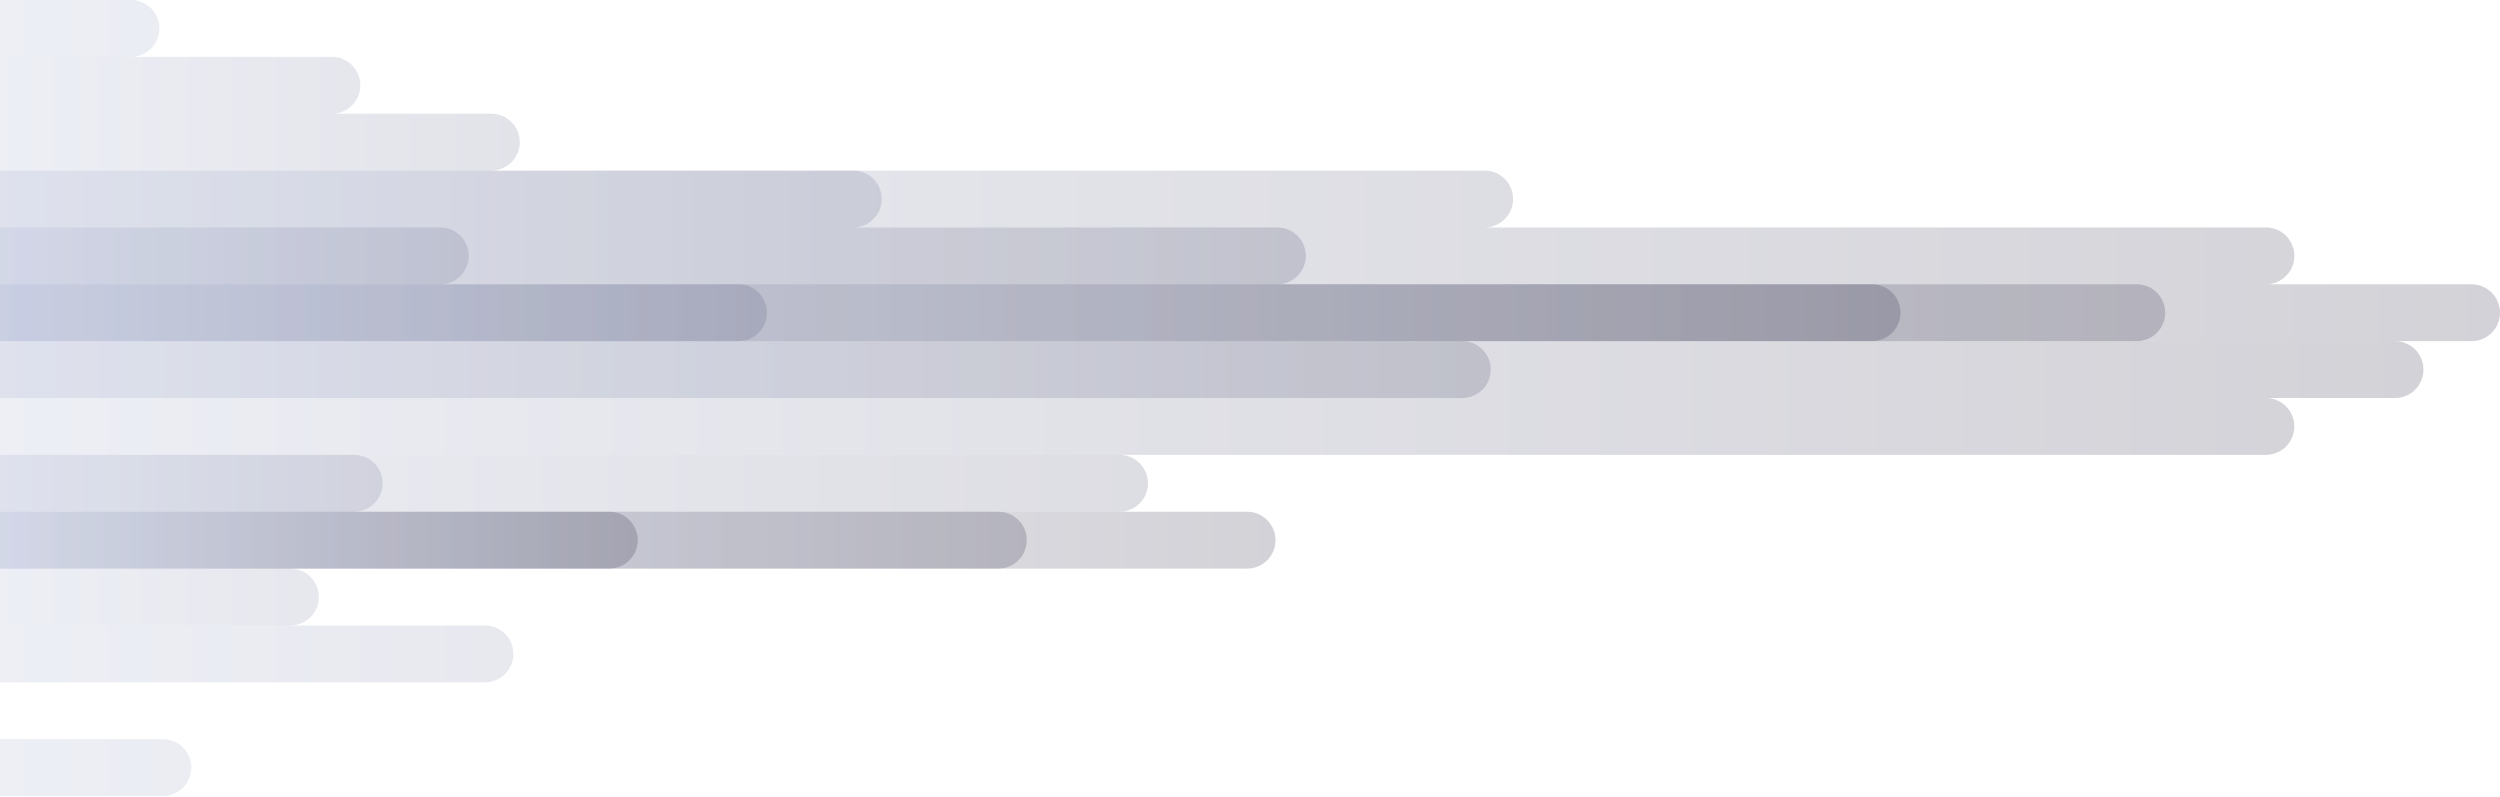
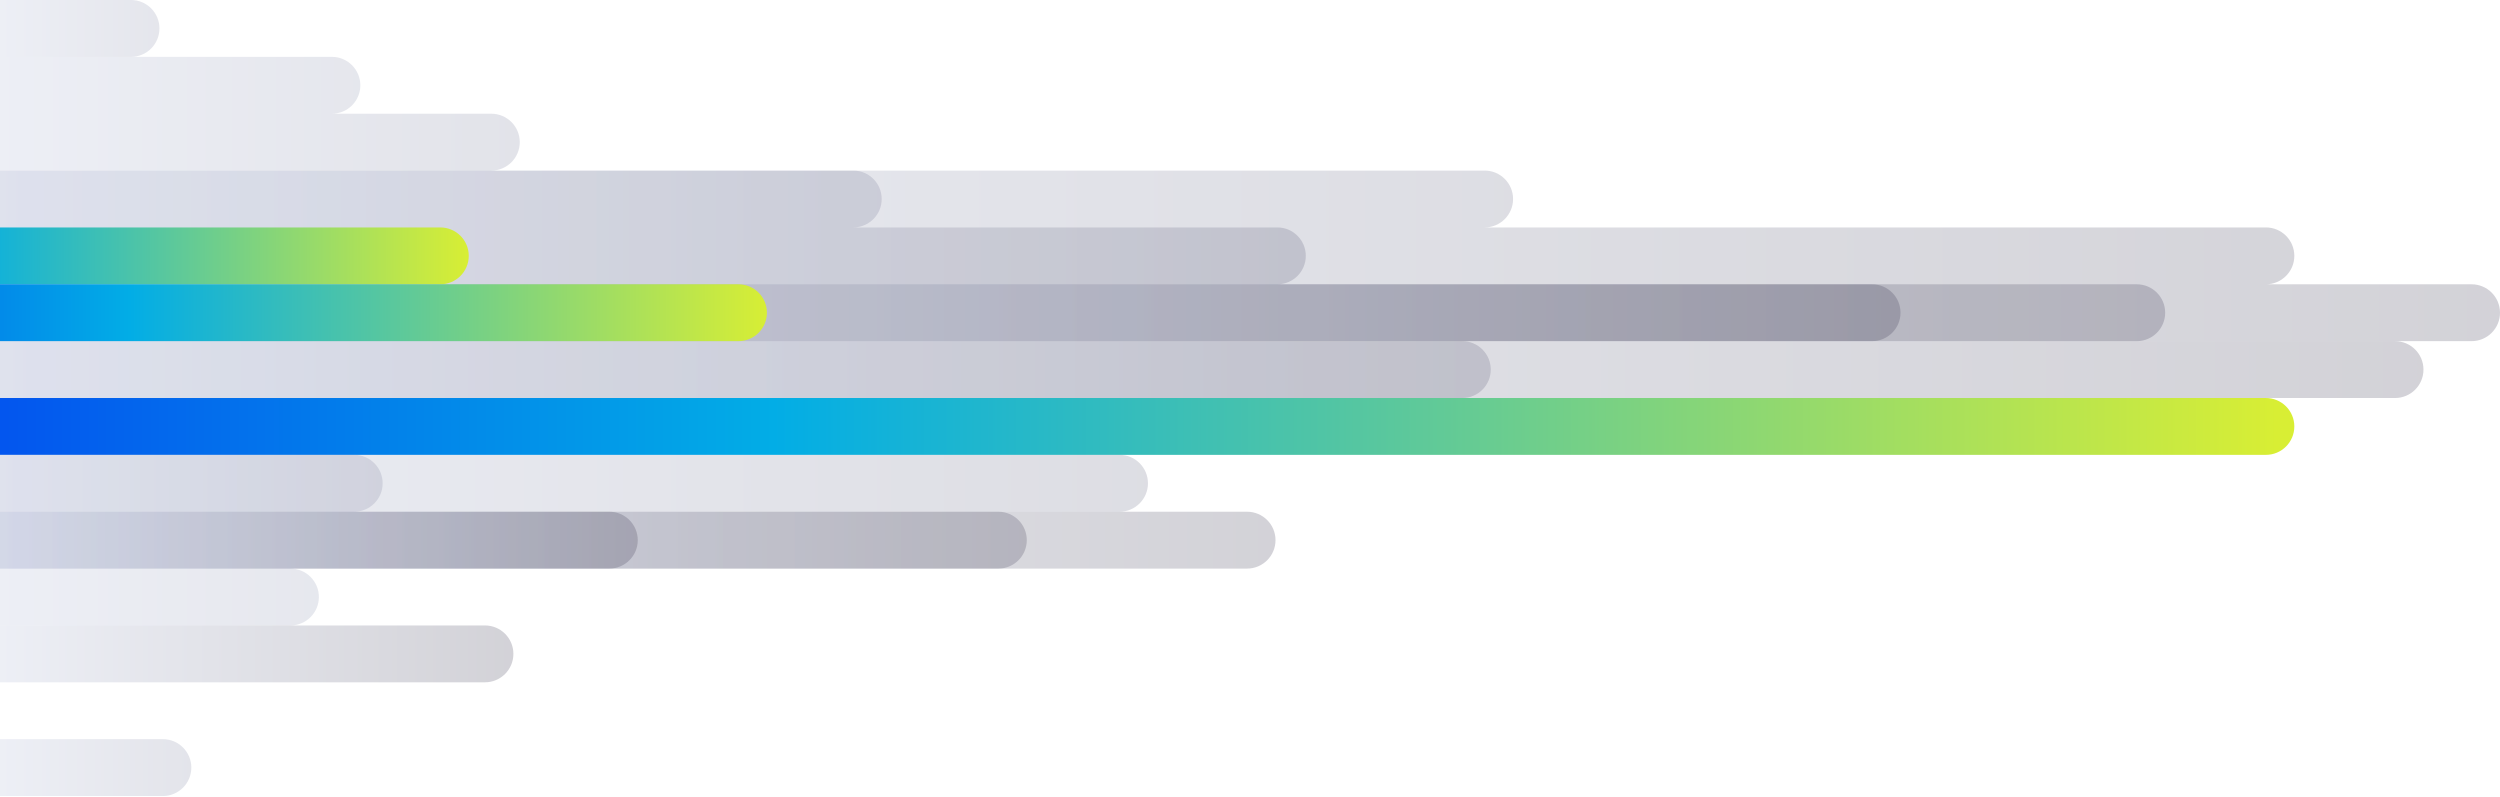
<svg xmlns="http://www.w3.org/2000/svg" width="1407" height="448" viewBox="0 0 1407 448">
  <defs>
    <linearGradient id="a" x1="-.007%" x2="100.005%" y1="49.999%" y2="49.999%">
-       <stop offset="0%" stop-color="#A4AECF" />
-       <stop offset="100%" stop-color="#211E39" />
+       <stop stop-color="#A4AECF" offset="0%" />
+       <stop stop-color="#211E39" offset="100%" />
+     </linearGradient>
+     <linearGradient id="b" x1="100%" x2="-10.324%" y1="100%" y2="100%">
+       <stop stop-color="#D8EE34" offset="0%" />
+       <stop stop-color="#02ADE6" offset="60.313%" />
+       <stop stop-color="#033DF1" offset="100%" />
+     </linearGradient>
+     <linearGradient id="c" x1="100%" x2="-80.92%" y1="100%" y2="100%">
+       <stop stop-color="#D8EE34" offset="0%" />
+       <stop stop-color="#02ADE6" offset="60.313%" />
+       <stop stop-color="#033DF1" offset="100%" />
+     </linearGradient>
+     <linearGradient id="d" x1="100%" x2="-37.507%" y1="100%" y2="100%">
+       <stop stop-color="#D8EE34" offset="0%" />
+       <stop stop-color="#02ADE6" offset="60.313%" />
+       <stop stop-color="#033DF1" offset="100%" />
    </linearGradient>
  </defs>
-   <g fill="url(#a)" fill-opacity=".2" fill-rule="evenodd" transform="translate(0 -279)">
-     <path d="M0 631h272.94c8.835 0 15.998 7.162 15.998 16 0 8.837-7.16 16-15.998 16H0v-32zM0 695h91.674c8.84 0 16.005 7.162 16.005 16 0 8.837-7.17 16-16.005 16H0v-32zM0 279h73.742c8.83 0 15.99 7.162 15.99 16 0 8.837-7.154 16-15.99 16H0v-32zM0 503h1275.24c8.84 0 16.006 7.162 16.006 16 0 8.837-7.163 16-16.006 16H0v-32zM0 471h1347.93c8.836 0 15.999 7.162 15.999 16 0 8.837-7.155 16-15.998 16H0v-32z" />
-     <path d="M0 471h822.996c8.836 0 16 7.162 16 16 0 8.837-7.159 16-16 16H0v-32zM0 439h1202.57c8.832 0 15.993 7.162 15.993 16 0 8.837-7.157 16-15.994 16H0v-32z" />
-     <path d="M0 439h1391.002c8.835 0 15.998 7.162 15.998 16 0 8.837-7.173 16-15.998 16H0v-32zM0 407h1275.24c8.84 0 16.006 7.162 16.006 16 0 8.837-7.163 16-16.006 16H0v-32zM0 375h835.565c8.833 0 15.993 7.162 15.993 16 0 8.837-7.17 16-15.993 16H0v-32z" />
-     <path d="M0 439h1053.604c8.838 0 16.003 7.162 16.003 16 0 8.837-7.167 16-16.003 16H0v-32zM0 375h480.218c8.837 0 16 7.162 16 16 0 8.837-7.157 16-16 16H0v-32zM0 407h718.906c8.837 0 16 7.162 16 16 0 8.837-7.155 16-16 16H0v-32zM0 535h630.08c8.832 0 15.991 7.162 15.991 16 0 8.837-7.172 16-15.99 16H0v-32z" />
-     <path d="M0 407h247.806c8.84 0 16.006 7.162 16.006 16 0 8.837-7.158 16-16.006 16H0v-32zM0 535h199.357c8.837 0 16 7.162 16 16 0 8.837-7.165 16-16 16H0v-32zM0 567h561.873c8.838 0 16.002 7.162 16.002 16 0 8.837-7.163 16-16.002 16H0v-32z" />
-     <path d="M0 567h701.857c8.837 0 16 7.162 16 16 0 8.837-7.163 16-16 16H0v-32zM0 599h163.46c8.839 0 16.004 7.162 16.004 16 0 8.837-7.16 16-16.005 16H0v-32zM0 343h276.526c8.837 0 16 7.162 16 16 0 8.837-7.158 16-16 16H0v-32zM0 311h186.797c8.835 0 15.998 7.162 15.998 16 0 8.837-7.158 16-15.998 16H0v-32zM0 439h415.61c8.837 0 16.002 7.162 16.002 16 0 8.837-7.154 16-16.003 16H0v-32z" />
-     <path d="M0 567h342.926c8.838 0 16.003 7.162 16.003 16 0 8.837-7.17 16-16.003 16H0v-32z" />
+   <g fill="none" fill-rule="evenodd">
+     <path fill="url(#a)" fill-opacity=".2" d="M0 352L272.94 352C281.775 352 288.938 359.162 288.938 368L288.938 368C288.938 376.837 281.777 384 272.94 384L0 384 0 352zM0 416L91.674 416C100.513 416 107.679 423.162 107.679 432L107.679 432C107.679 440.837 100.509 448 91.674 448L0 448 0 416zM0-.42108547e-14L73.742-.42108547e-14C82.573-.42108547e-14 89.732 7.162 89.732 16L89.732 16C89.732 24.837 82.578 32 73.742 32L0 32 0-.42108547e-14z" />
+     <path fill="url(#b)" d="M0,224 L1275.24,224 C1284.08,224 1291.246,231.162 1291.246,240 L1291.246,240 C1291.246,248.837 1284.083,256 1275.24,256 L0,256 L0,224 Z" />
+     <path fill="url(#a)" fill-opacity=".2" d="M0,192 L1347.931,192 C1356.766,192 1363.929,199.162 1363.929,208 L1363.929,208 C1363.929,216.837 1356.774,224 1347.931,224 L0,224 L0,192 Z" />
+     <path fill="url(#a)" fill-opacity=".2" d="M0 192L822.996 192C831.832 192 838.996 199.162 838.996 208L838.996 208C838.996 216.837 831.837 224 822.996 224L0 224 0 192zM0 160L1202.569 160C1211.402 160 1218.562 167.162 1218.562 176L1218.562 176C1218.562 184.837 1211.406 192 1202.569 192L0 192 0 160z" />
+     <path fill="url(#a)" fill-opacity=".2" d="M0 160L1391.002 160C1399.837 160 1407 167.162 1407 176L1407 176C1407 184.837 1399.827 192 1391.002 192L0 192 0 160zM0 128L1275.24 128C1284.08 128 1291.246 135.162 1291.246 144L1291.246 144C1291.246 152.837 1284.083 160 1275.24 160L0 160 0 128zM-.13686838e-13 96L835.565 96C844.398 96 851.558 103.162 851.558 112L851.558 112C851.558 120.837 844.389 128 835.565 128L-.13686838e-13 128-.13686838e-13 96z" />
+     <path fill="url(#a)" fill-opacity=".2" d="M0 160L1053.604 160C1062.442 160 1069.607 167.162 1069.607 176L1069.607 176C1069.607 184.837 1062.44 192 1053.604 192L0 192 0 160zM.68434189e-14 96L480.218 96C489.055 96 496.219 103.162 496.219 112L496.219 112C496.219 120.837 489.061 128 480.218 128L.68434189e-14 128 .68434189e-14 96zM0 128L718.906 128C727.743 128 734.906 135.162 734.906 144L734.906 144C734.906 152.837 727.751 160 718.906 160L0 160 0 128zM0 256L630.081 256C638.912 256 646.071 263.162 646.071 272L646.071 272C646.071 280.837 638.899 288 630.081 288L0 288 0 256z" />
+     <path fill="url(#c)" d="M0,128 L247.806,128 C256.646,128 263.812,135.162 263.812,144 L263.812,144 C263.812,152.837 256.654,160 247.806,160 L0,160 L0,128 Z" />
+     <path fill="url(#a)" fill-opacity=".2" d="M0 256L199.357 256C208.194 256 215.357 263.162 215.357 272L215.357 272C215.357 280.837 208.192 288 199.357 288L0 288 0 256zM0 288L561.873 288C570.711 288 577.875 295.162 577.875 304L577.875 304C577.875 312.837 570.712 320 561.873 320L0 320 0 288z" />
+     <path fill="url(#a)" fill-opacity=".2" d="M0 288L701.857 288C710.694 288 717.857 295.162 717.857 304L717.857 304C717.857 312.837 710.694 320 701.857 320L0 320 0 288zM0 320L163.459 320C172.299 320 179.464 327.162 179.464 336L179.464 336C179.464 344.837 172.304 352 163.459 352L0 352 0 320zM0 64L276.526 64C285.363 64 292.527 71.162 292.527 80L292.527 80C292.527 88.837 285.368 96 276.526 96L0 96 0 64zM0 32L186.797 32C195.632 32 202.795 39.162 202.795 48L202.795 48C202.795 56.837 195.637 64 186.797 64L0 64 0 32z" />
+     <path fill="url(#d)" d="M-2.84217094e-14,160 L415.609,160 C424.447,160 431.612,167.162 431.612,176 L431.612,176 C431.612,184.837 424.458,192 415.609,192 L-2.84217094e-14,192 L-2.84217094e-14,160 Z" />
+     <path fill="url(#a)" fill-opacity=".2" d="M0,288 L342.926,288 C351.764,288 358.929,295.162 358.929,304 L358.929,304 C358.929,312.837 351.759,320 342.926,320 L0,320 L0,288 Z" />
  </g>
</svg>
